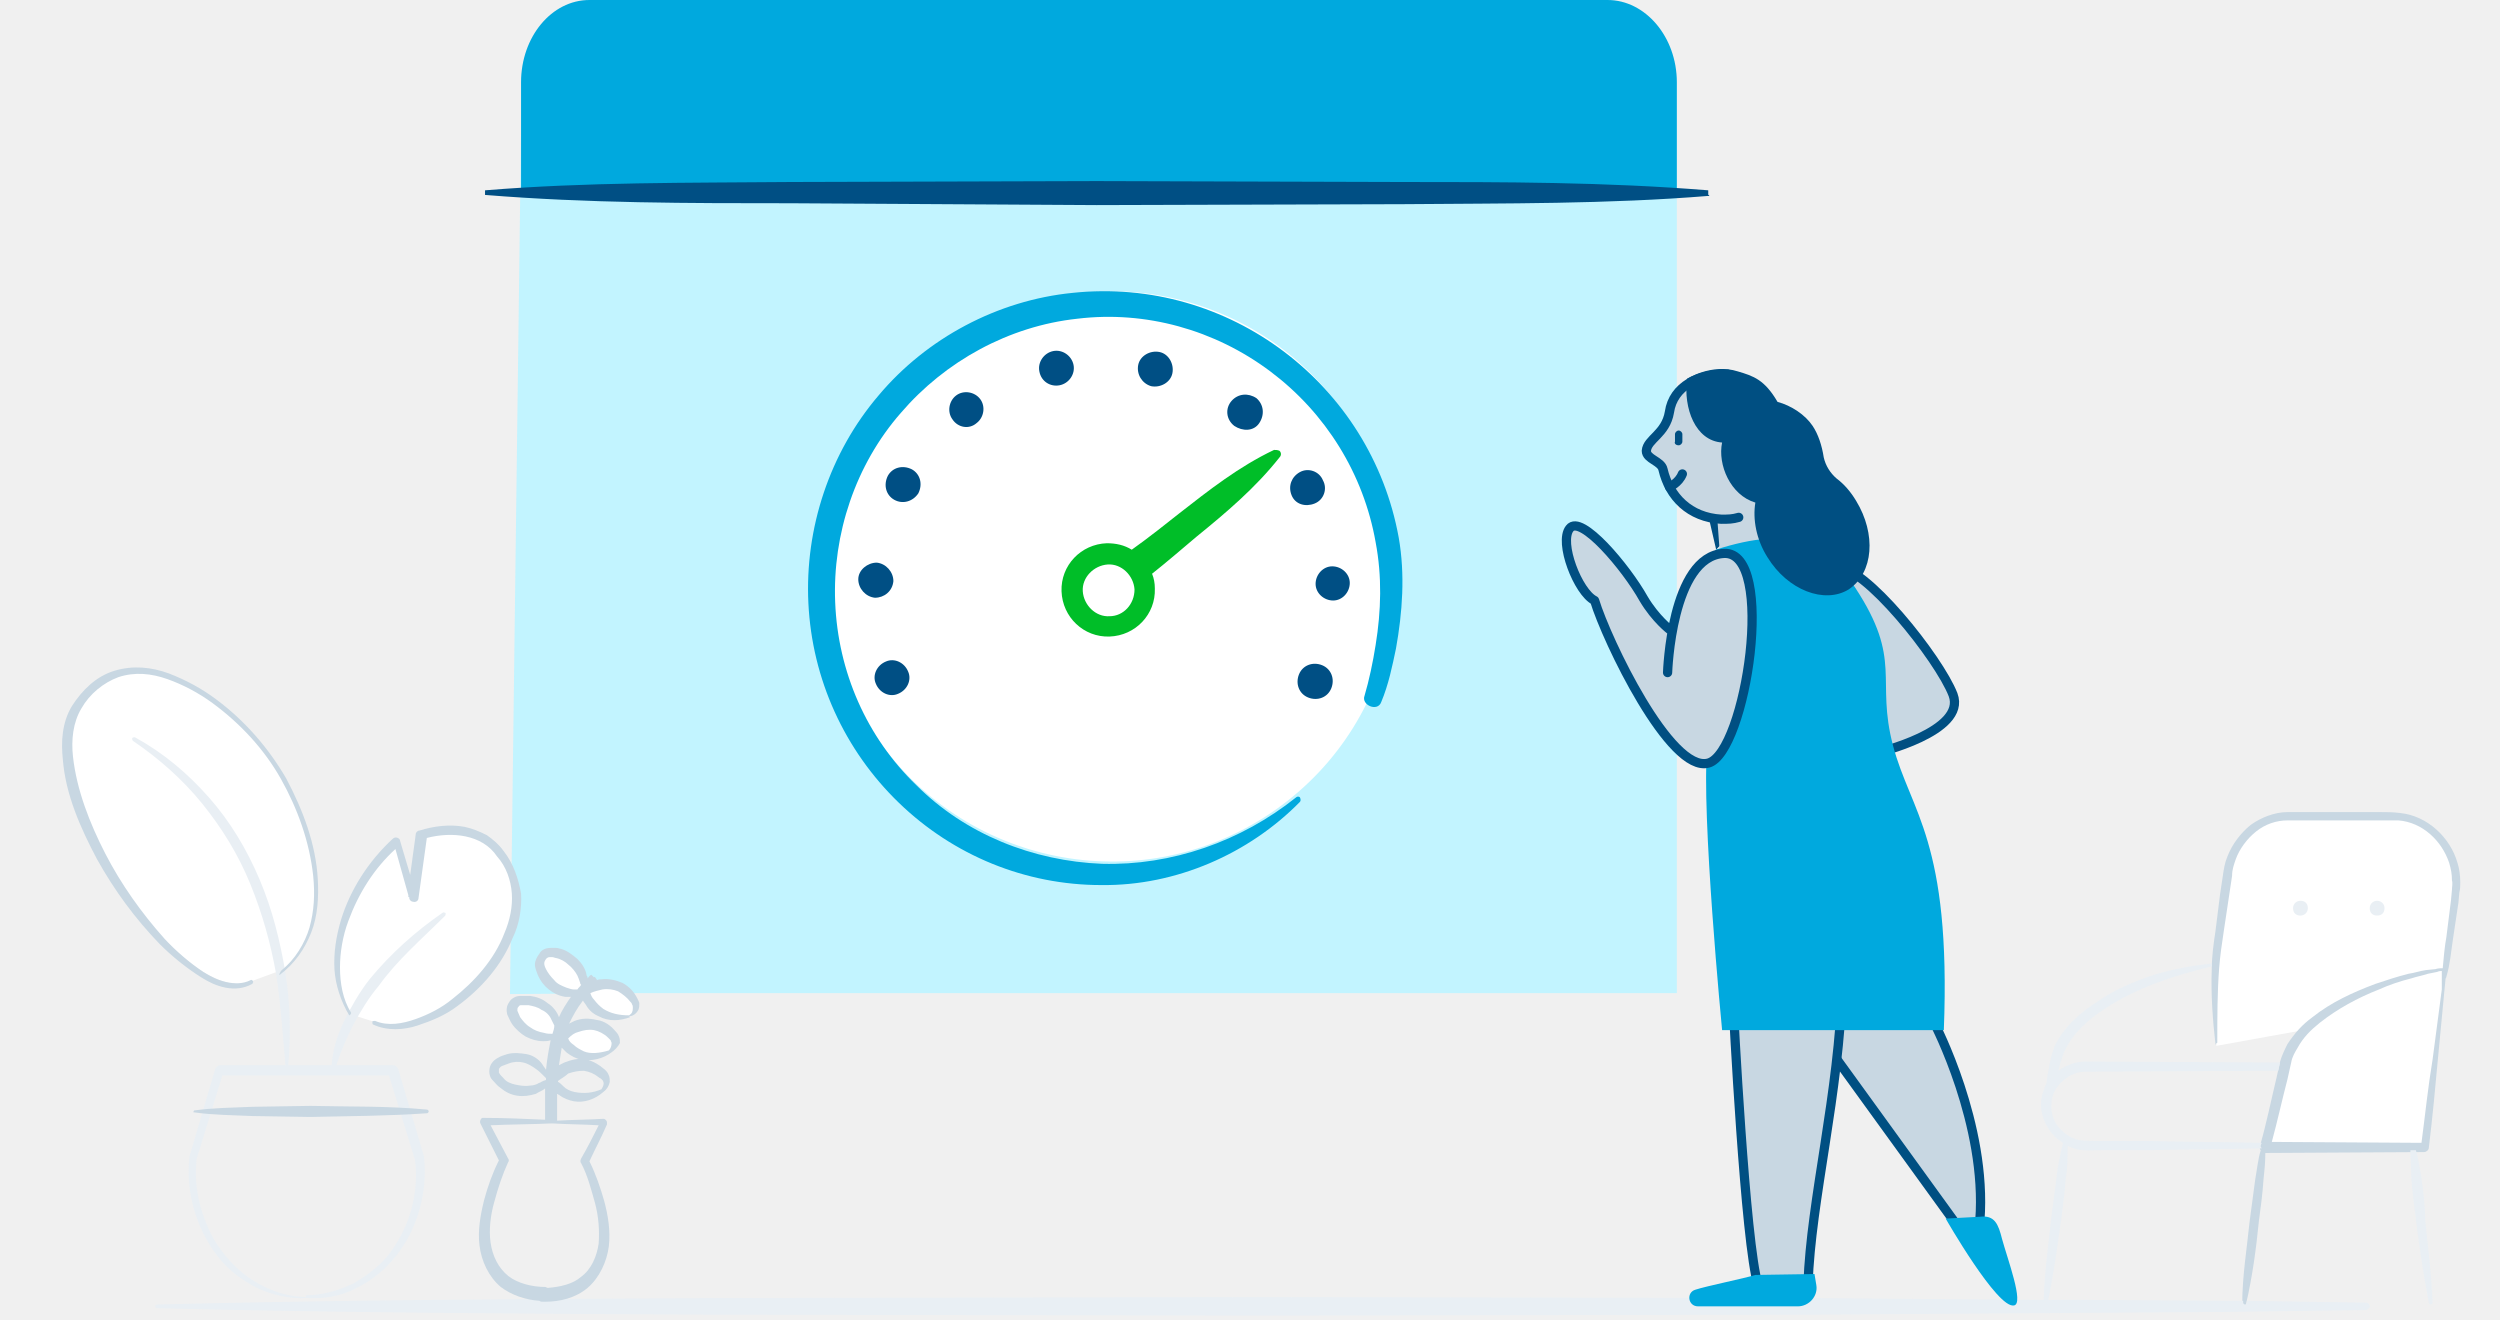
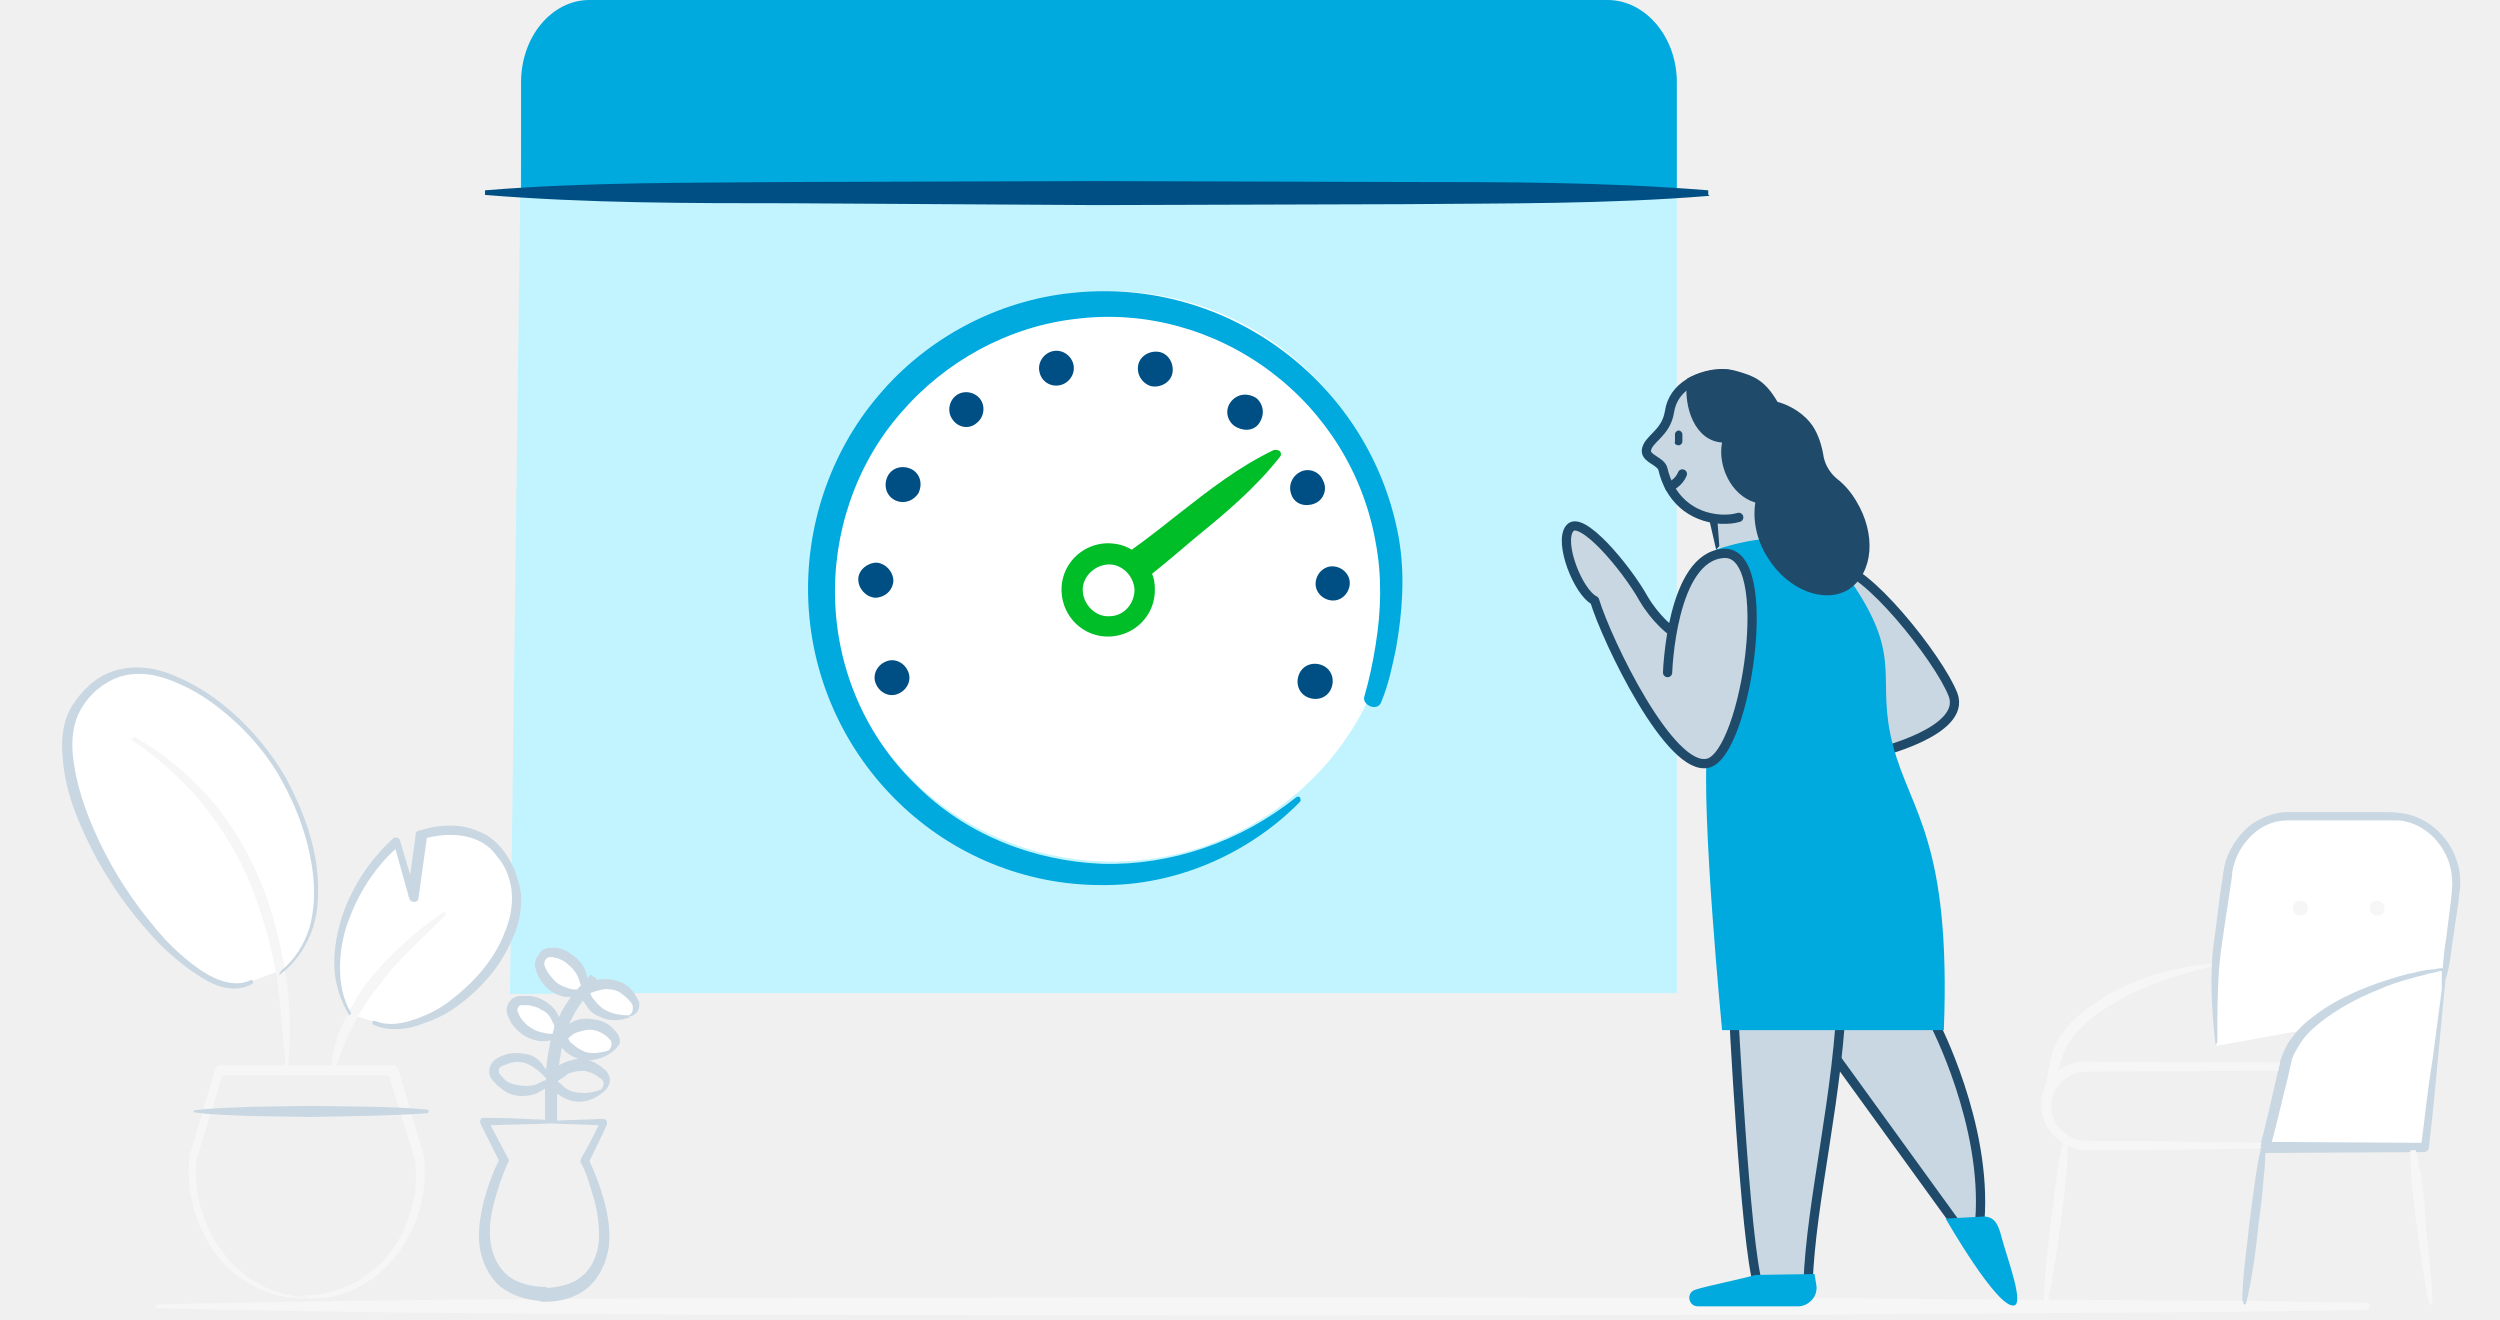
<svg xmlns="http://www.w3.org/2000/svg" id="jetpack-performance" viewBox="0 0 270.6 142.8">
-   <style>.st1{fill:#fff}.st2{fill:#00a9de}.st5,.st7{fill:#c8d7e2}.st7{stroke:#004f82;stroke-linecap:round;stroke-linejoin:round;stroke-miterlimit:10}.st10{fill:#004f82}</style>
+   <style>.st1{fill:#fff}.st2{fill:#00a9de}.st5,.st7{fill:#c8d7e2}.st7{stroke:#204A69;stroke-linecap:round;stroke-linejoin:round;stroke-miterlimit:10}.st10{fill:#204A69}</style>
  <path d="M55.2 107.6l1.2-93.8V9.1c0-4.1 3.3-7.5 7.5-7.5H174c4.1 0 7.5 3.3 7.5 7.5v98.4H67.7" fill="#c2f4ff" />
  <ellipse transform="rotate(-35.101 120.26 62.439)" class="st1" cx="120.3" cy="62.4" rx="30.8" ry="30.9" />
  <path class="st2" d="M56.4 21.2V8.9C56.4 4 59.7 0 63.8 0H174c4.1 0 7.5 4 7.5 8.9v12.3H56.4zm59.7 10.5c-8.1.8-15.8 4.9-21 11.1-5.3 6.2-8 14.4-7.6 22.5.4 8.2 3.9 15.9 9.8 21.6 5.9 5.7 13.7 8.9 21.9 8.9 8.1.1 16-3.4 21.5-9 .1-.1.1-.3 0-.5-.1-.1-.3-.1-.4 0-6 4.8-13.5 7.4-21 7.2-7.5-.3-14.8-3.2-20.1-8.5-5.4-5.2-8.5-12.3-8.8-19.8-.3-7.4 2.2-14.9 7.1-20.5 4.8-5.6 11.7-9.4 19.1-10.2 7.4-.9 14.9 1.2 20.9 5.7 6 4.5 10.1 11.1 11.4 18.5.7 3.7.6 7.4 0 11.1-.3 1.9-.7 3.8-1.2 5.5-.4 1 1.4 1.8 1.8.7.8-1.9 1.2-3.9 1.6-5.8.7-3.9 1-8 .3-12-3-16.6-18.4-28.3-35.3-26.5z" />
  <path d="M185 21.2c-11 .9-22 .8-33.1.9l-33.2.1-33.1-.2c-11 0-22 0-33.1-.9v-.5c11-.9 22-.8 33.1-.9l33.1-.1 33.1.1c11 0 22 0 33.1.9v.5h.1zM98.3 72.7c-.4-1-1.5-1.5-2.4-1.1-1 .4-1.5 1.5-1.1 2.4.4 1 1.5 1.5 2.4 1.1 1-.4 1.5-1.5 1.1-2.4zm-3.6-8c-1-.1-1.8-1-1.8-2s1-1.8 2-1.8c1 .1 1.8 1 1.8 2-.1 1.1-1 1.8-2 1.8zm2.1-10.6c-.9-.5-1.2-1.6-.7-2.6.5-.9 1.6-1.2 2.6-.7.9.5 1.2 1.6.7 2.6-.6.9-1.7 1.2-2.6.7zm6.3-8.7c-.6-.8-.4-2 .4-2.6.8-.6 2-.4 2.6.4.6.8.4 2-.4 2.6-.8.7-2 .5-2.6-.4zm9.4-5.2c-.2-1 .5-2 1.5-2.2 1-.2 2 .5 2.2 1.5.2 1-.5 2-1.5 2.2-1 .2-2-.4-2.2-1.5zm10.7-.7c.2-1 1.3-1.6 2.3-1.4s1.6 1.3 1.4 2.3c-.2 1-1.3 1.6-2.3 1.4a2 2 0 0 1-1.4-2.3zm10.1 3.9c.7-.8 1.8-.9 2.7-.3.8.7.9 1.8.3 2.7s-1.8.9-2.7.3c-.9-.7-1-1.9-.3-2.7zm7.4 7.7c.9-.5 2.1-.1 2.5.9.5.9.1 2.1-.9 2.5s-2.1.1-2.5-.9 0-2 .9-2.5zm3.5 10.2c1 0 1.9.8 1.9 1.8s-.8 1.9-1.8 1.9-1.9-.8-1.9-1.8.8-1.9 1.8-1.9zM143.1 72c1 .4 1.4 1.5 1 2.5s-1.5 1.4-2.5 1c-1-.4-1.4-1.5-1-2.5.4-1 1.5-1.4 2.5-1z" fill="#004f84" />
  <path d="M138.5 48.8c-.2-.1-.4-.1-.6-.1-3.8 1.8-7.1 4.4-10.3 6.9-1 .8-3.4 2.7-5.1 3.9-.8-.5-1.7-.7-2.7-.7-2.8.1-5 2.4-4.9 5.2.1 2.8 2.4 5 5.2 4.9s5-2.4 4.9-5.2c0-.6-.1-1.1-.3-1.6 1.4-1.1 3.5-2.9 4.8-4 3.2-2.6 6.4-5.3 9-8.6.2-.2.2-.5 0-.7zm-18.4 17.9c-1.5.1-2.8-1.2-2.9-2.7-.1-1.5 1.2-2.8 2.7-2.9 1.5-.1 2.8 1.2 2.9 2.7 0 1.6-1.2 2.9-2.7 2.9z" fill="#00be28" />
  <path class="st1" d="M239.9 113.2s-.5-5.9.1-10.2l1.1-8.3c.5-3.5 3.4-6.2 6.8-6.2H259c4.1 0 7.4 3.7 6.8 8l-1.1 8.3c-.2 1.7-1 3.2-2.1 4.3" />
  <path class="st1" d="M264.6 104.8c-9 1.2-16.4 5.8-17.2 10.1-.9 4.2-2.2 9.2-2.2 9.2h17.3l2.1-19.3z" />
  <path class="st5" d="M266 93.4c-.8-2.8-3.3-5.1-6.2-5.4-.8-.1-1.4-.1-2.1-.1h-10.1c-1.4 0-2.9.6-4 1.4-1.1.9-2 2.1-2.5 3.4-.3.7-.4 1.4-.5 2.1l-.3 2-.5 4c-.2 1.3-.4 2.8-.4 4.1-.1 2.7.1 5.5.4 8.1 0 .1.1.1.1-.1.1 0 .1 0 .1-.1 0-2.7 0-5.4.2-8 .1-1.3.3-2.7.5-4l.6-4 .3-2c0-.7.2-1.2.4-1.8.4-1.1 1.2-2.2 2.2-3 1-.8 2.2-1.2 3.4-1.2h12c2.6.2 4.7 2.2 5.5 4.6.2.7.3 1.2.3 1.9.1.3 0 .7 0 1l-.1 1.1-.5 4c-.2 1.1-.3 2.3-.4 3.4-.2 0-.5 0-.8.1l-1 .1c-.7.1-1.2.3-1.9.4-1.2.3-2.4.7-3.6 1.1-2.4.9-4.8 2-6.8 3.6-1.1.8-1.9 1.7-2.7 2.9-.3.6-.6 1.2-.8 1.9l-.4 1.8c-.6 2.5-1.1 5-1.8 7.4v.1c0 .1 0 .2.1.3-.3 1-.4 2.1-.6 3.2l-.6 4.5c-.3 3-.8 5.9-.8 9 0 .1.1.2.2.2s.2-.1.2-.2c.7-3 1.1-6 1.4-9 .2-1.5.4-3 .5-4.5.1-.9.2-1.9.2-2.9l17.2-.1c.2 0 .5-.2.5-.5.4-3.3.7-6.5 1-9.8l.8-8.4c0-.1.1-.2.1-.3.4-1.3.5-2.7.7-4l.6-4 .1-1.1c.1-.4.1-.7.1-1.1 0-.7-.1-1.5-.3-2.1zm-1.7 13.7l-1 7.6c-.5 3-.8 6-1.2 9l-16.2-.1c.6-2.2 1.1-4.5 1.7-6.8l.4-1.8c.1-.6.4-1.1.7-1.6.6-1.1 1.4-1.9 2.4-2.7 1.9-1.5 4.1-2.7 6.4-3.6 1.1-.5 2.3-.9 3.5-1.2.6-.2 1.2-.3 1.8-.5l1-.2c.2-.1.4-.1.5-.1v2z" />
  <path class="st1" d="M30.5 105c4.8-3.6 5-11.5.6-20.2S14.2 67.3 8.5 76s11.7 34 19 30.1M38 109.8c-3.1-5-1.1-13.3 5-18.7l1.7 5.9.9-6.8c2.3-.8 5.9-.8 7.9 1.3 8 8.5-6.4 21.9-13 19.1M63.8 114.1c-2.1-.2-3.1-2-3.1-2s1.3-1.5 3.4-1.3c1.1.1 1.8.7 2.3 1.2.4.5.3 1.2-.3 1.6-.6.4-1.3.7-2.3.5zm4.3-4.1c.7-.2 1-1 .7-1.5-.4-.7-1-1.4-2-1.7-1.9-.7-3.5.5-3.5.5s.5 2 2.5 2.7c.9.3 1.6.2 2.3 0zm-7.6 2s0-2.2-1.8-3.2c-.9-.5-1.8-.6-2.5-.5-.7.1-1.1.8-.9 1.3.2.7.7 1.4 1.6 2 2 1.2 3.6.4 3.6.4zm2.5-4.8s.3-2.1-1.2-3.4c-.7-.6-1.4-.8-2.1-.9-.9-.1-1.5.7-1.3 1.5.2.7.6 1.3 1.2 1.9 1.7 1.4 3.4.9 3.4.9z" />
-   <path d="M261.1 123c-.1 0 0 0 0 0zM249 97.5c-.4 0-.8.3-.8.8s.3.8.8.8c.4 0 .8-.3.8-.8s-.3-.8-.8-.8zm8.3 0c-.4 0-.8.3-.8.8s.3.8.8.8.8-.3.8-.8-.4-.8-.8-.8zM14.4 80.2c-.1-.1-.1-.2-.1-.3.1-.1.2-.1.3-.1 3.1 1.7 5.7 3.9 8 6.5s4.1 5.6 5.5 8.9 2.2 6.6 2.8 10.1c.5 3.3.6 6.6.3 10h4.7c.1-1.6.6-3.2 1.3-4.7.8-1.6 1.7-3.2 2.8-4.6 2.3-2.8 5-5.2 7.9-7.2.1-.1.2 0 .3 0 .1.1 0 .2 0 .3-2.5 2.5-5.2 4.8-7.2 7.6-1.1 1.3-2 2.8-2.8 4.3-.7 1.4-1.3 2.8-1.8 4.3h6.2c.2 0 .4.2.5.4l2.8 9.5v.1c.4 3.7-.7 7.7-3 10.6-1.1 1.4-2.6 2.7-4.3 3.5-1.6.9-3.5 1.2-5.4 1.1-1.8.1-3.7-.3-5.4-1.1-1.7-.9-3.2-2-4.3-3.5-2.3-3-3.4-6.9-3-10.6v-.1l2.8-9.5c.1-.2.3-.4.5-.4h7.1c-.3-3.3-.5-6.5-1-9.8-.6-3.4-1.5-6.6-2.8-9.8-1.3-3.2-3.1-6.1-5.2-8.7-2.1-2.6-4.7-4.9-7.5-6.8zm9.7 36.1l-2.8 9.1v-.1c-.2 1.7-.1 3.5.4 5.3.5 1.7 1.2 3.4 2.3 4.8 2.1 2.9 5.5 4.9 9.1 5v-.2c1.8 0 3.5-.5 5.2-1.3 1.5-.9 3-2 4-3.4 2.1-2.9 3.1-6.5 2.6-10.1v.1l-2.8-9.1h-18zm238 11.2c-.2-1-.3-2-.6-3h-.6c0 1 .1 2 .1 3 .1 1.5.3 3 .5 4.5.4 3.1.8 6 1.4 9 0 .1.1.2.2.2s.2-.1.2-.2c-.1-3-.5-6-.8-9 0-1.5-.2-2.9-.4-4.5zm-6 13.5l-12.9-.2v.2c0 .1-.1.2-.2.2s-.2-.1-.2-.2v-.2h-1.6l-14.9-.1h-4.6c.6-2.9 1-5.8 1.4-8.7.2-1.5.4-3 .5-4.5.2-1.1.2-2.3.2-3.5.3.2.7.3 1 .4 1 .2 1.7.1 2.6.1h5c4.2-.1 8.3-.1 12.4-.2 0-.1-.1-.1-.1-.2v-.1c0-.1.1-.2.1-.3-4.1-.1-8.3-.1-12.4-.2h-5c-.9 0-1.7 0-2.4-.1-.8-.2-1.4-.6-1.9-1.1-1.1-1-1.3-2.7-.8-4 .6-1.3 2-2.3 3.4-2.3l20-.1h.9l.2-.9h-1.1l-20-.1c-1 0-2.1.4-2.9 1l.2-.8c.2-.6.3-1 .5-1.4.9-1.9 2.6-3.4 4.3-4.5 3.5-2.3 7.5-3.6 11.6-4.6v-.3c-2.1.2-4.2.6-6.2 1.2-2.1.7-4.1 1.5-6 2.8-1.9 1.2-3.7 2.7-4.8 4.9-.2.6-.4 1.2-.5 1.7l-.3 1.6c0 .3-.1.6-.1.8-.1.2-.2.3-.2.5-.8 1.7-.3 3.8 1.1 5.2.3.3.6.5.9.7-.3 1.3-.6 2.5-.7 3.8l-.6 4.5c-.3 2.9-.7 5.7-.8 8.7l-24.8-.2-59.8-.1-59.8.1c-19.9.1-39.9.2-59.8.7-.1 0-.2.1-.2.2s.1.2.2.2c19.9.5 39.9.6 59.8.7l59.8.1 59.8-.1 29.9-.2 14.9-.1 14.9-.2c.2-.1.4-.2.4-.4s-.2-.4-.4-.4z" fill="#e9eff4" />
+   <path d="M261.1 123c-.1 0 0 0 0 0zM249 97.5c-.4 0-.8.3-.8.8s.3.8.8.8c.4 0 .8-.3.8-.8s-.3-.8-.8-.8zm8.3 0c-.4 0-.8.3-.8.8s.3.8.8.8.8-.3.8-.8-.4-.8-.8-.8zM14.4 80.2c-.1-.1-.1-.2-.1-.3.1-.1.2-.1.3-.1 3.1 1.7 5.7 3.9 8 6.5s4.1 5.6 5.5 8.9 2.2 6.6 2.8 10.1c.5 3.3.6 6.6.3 10h4.7c.1-1.6.6-3.2 1.3-4.7.8-1.6 1.7-3.2 2.8-4.6 2.3-2.8 5-5.2 7.9-7.2.1-.1.2 0 .3 0 .1.1 0 .2 0 .3-2.5 2.5-5.2 4.8-7.2 7.6-1.1 1.3-2 2.8-2.8 4.3-.7 1.4-1.3 2.8-1.8 4.3h6.2c.2 0 .4.2.5.4l2.8 9.5v.1c.4 3.7-.7 7.7-3 10.6-1.1 1.4-2.6 2.7-4.3 3.5-1.6.9-3.5 1.2-5.4 1.1-1.8.1-3.7-.3-5.4-1.1-1.7-.9-3.2-2-4.3-3.5-2.3-3-3.4-6.9-3-10.6v-.1l2.8-9.5c.1-.2.3-.4.5-.4h7.1c-.3-3.3-.5-6.5-1-9.8-.6-3.4-1.5-6.6-2.8-9.8-1.3-3.2-3.1-6.1-5.2-8.7-2.1-2.6-4.7-4.9-7.5-6.8zm9.7 36.1l-2.8 9.1v-.1c-.2 1.7-.1 3.5.4 5.3.5 1.7 1.2 3.4 2.3 4.8 2.1 2.9 5.5 4.9 9.1 5v-.2c1.8 0 3.5-.5 5.2-1.3 1.5-.9 3-2 4-3.4 2.1-2.9 3.1-6.5 2.6-10.1v.1l-2.8-9.1h-18zm238 11.2c-.2-1-.3-2-.6-3h-.6c0 1 .1 2 .1 3 .1 1.5.3 3 .5 4.5.4 3.1.8 6 1.4 9 0 .1.1.2.2.2s.2-.1.2-.2c-.1-3-.5-6-.8-9 0-1.5-.2-2.9-.4-4.5zm-6 13.5l-12.9-.2v.2c0 .1-.1.2-.2.2s-.2-.1-.2-.2v-.2h-1.6l-14.9-.1h-4.6c.6-2.9 1-5.8 1.4-8.7.2-1.5.4-3 .5-4.5.2-1.1.2-2.3.2-3.5.3.2.7.3 1 .4 1 .2 1.7.1 2.6.1h5c4.2-.1 8.3-.1 12.4-.2 0-.1-.1-.1-.1-.2v-.1c0-.1.1-.2.1-.3-4.1-.1-8.3-.1-12.4-.2h-5c-.9 0-1.7 0-2.4-.1-.8-.2-1.4-.6-1.9-1.1-1.1-1-1.3-2.7-.8-4 .6-1.3 2-2.3 3.4-2.3l20-.1h.9l.2-.9h-1.1l-20-.1c-1 0-2.1.4-2.9 1l.2-.8c.2-.6.3-1 .5-1.4.9-1.9 2.6-3.4 4.3-4.5 3.5-2.3 7.5-3.6 11.6-4.6v-.3c-2.1.2-4.2.6-6.2 1.2-2.1.7-4.1 1.5-6 2.8-1.9 1.2-3.7 2.7-4.8 4.9-.2.6-.4 1.2-.5 1.7l-.3 1.6c0 .3-.1.6-.1.8-.1.2-.2.3-.2.5-.8 1.7-.3 3.8 1.1 5.2.3.3.6.5.9.7-.3 1.3-.6 2.5-.7 3.8l-.6 4.5c-.3 2.9-.7 5.7-.8 8.7l-24.8-.2-59.8-.1-59.8.1c-19.9.1-39.9.2-59.8.7-.1 0-.2.1-.2.2s.1.2.2.2c19.9.5 39.9.6 59.8.7l59.8.1 59.8-.1 29.9-.2 14.9-.1 14.9-.2c.2-.1.4-.2.4-.4s-.2-.4-.4-.4z" fill="#F6F6F6" />
  <path class="st5" d="M21.8 105.8c-1.6-1-3.2-2.3-4.5-3.6-2.7-2.8-4.9-5.8-6.8-9.2-1.8-3.4-3.4-7-3.7-10.8-.2-1.9-.1-4 1-5.8 1.1-1.7 2.6-3.2 4.6-3.8 2-.6 4-.4 5.9.3 1.8.7 3.5 1.6 5.1 2.8 3.1 2.3 5.7 5.3 7.6 8.6 1.8 3.4 3.2 7.1 3.4 10.9.1 1.9 0 3.9-.7 5.7-.7 1.8-1.8 3.4-3.4 4.6h-.1c.2-.4.2-.4.3-.5 1.4-1.1 2.5-2.9 3-4.6.5-1.8.6-3.6.4-5.6-.4-3.7-1.7-7.3-3.5-10.5s-4.4-6-7.4-8.2c-1.5-1.1-3.2-2-4.9-2.6-1.7-.6-3.5-.8-5.3-.2-1.6.6-3.1 1.8-4 3.4-.9 1.5-1.1 3.4-.9 5.2.4 3.6 1.8 7.2 3.5 10.5s3.9 6.4 6.4 9.2c1.2 1.3 2.7 2.6 4.2 3.6.8.5 1.6.9 2.5 1.1.9.2 1.8.2 2.6-.2.1-.1.2 0 .3.1 0 .1 0 .2-.1.3-.9.5-1.9.6-2.9.4s-1.8-.6-2.6-1.1zm32.7-13.7c-.5-.7-1.1-1.2-1.8-1.7-.8-.4-1.5-.7-2.4-.9-1.6-.3-3.3-.1-4.9.4-.2 0-.4.2-.4.4l-.6 4.4-1.1-3.7c0-.1 0-.1-.1-.2-.2-.2-.5-.2-.7 0-2.6 2.4-4.6 5.5-5.6 8.8-.5 1.7-.8 3.5-.7 5.3.1 1.7.7 3.5 1.6 5 0 0 .1 0 .2-.2v-.1c-.9-1.4-1.2-3.2-1.2-4.9 0-1.6.3-3.4.9-5 1.1-3 2.8-5.7 5.1-7.8l1.4 5v.2h.1v.1c0 .2.2.4.4.4.3.1.6-.1.6-.4l.9-6.5c2.7-.7 6-.4 7.6 2 1 1.1 1.5 2.6 1.6 4 .1 1.4-.2 2.9-.8 4.3-1.1 2.9-3.3 5.3-5.6 7.1-1.2 1-2.6 1.7-4 2.2-1.4.5-3 .8-4.4.2-.1 0-.3 0-.3.1s0 .3.1.3c1.5.7 3.3.6 4.8.1s3-1.1 4.3-2.1c2.6-1.9 4.8-4.4 6-7.4.7-1.4 1-3.2.9-4.8-.3-1.6-.8-3.2-1.9-4.6zm-8.3 28c-4.2-.4-8.4-.3-12.6-.4l-6.3.1c-2.1.1-4.2.1-6.3.4-.1.2-.1.2 0 .2 2.1.3 4.2.3 6.3.4l6.3.1c4.2-.1 8.4-.1 12.6-.4.1 0 .2-.1.2-.2s-.1-.2-.2-.2zm-25.3.1zm0 0zM69 108.1c-.4-.8-.9-1.3-1.6-1.7-.7-.3-1.5-.5-2.3-.4-.2 0-.3 0-.5.1 0-.1 0-.1-.1-.2-.1-.2-.2-.2-.2-.1l-.3-.3c-.2.1-.3.3-.4.4 0-.1 0-.2-.1-.3-.1-.7-.5-1.3-1-1.8-.6-.5-1.1-.9-1.8-1.1-.1 0-.3-.1-.5-.1h-.6c-.5 0-1 .2-1.2.6-.3.4-.5.8-.5 1.2s.2.8.3 1.1c.3.7.7 1.2 1.2 1.6.5.4 1.1.7 1.8.8h.6c-.5.7-1 1.5-1.3 2.2-.2-.6-.7-1.2-1.2-1.5-.6-.5-1.2-.7-1.9-.8h-1.1c-.5 0-1 .3-1.2.7-.3.4-.3.9-.2 1.3.2.4.3.7.5 1 .4.6 1 1.1 1.5 1.4.6.3 1.2.5 1.9.5.2 0 .5 0 .8-.1-.2 1-.4 2.1-.5 3.2-.1-.2-.3-.4-.4-.6-.4-.6-1.1-1-1.7-1.1s-1.4-.2-2.1 0c-.3.1-.7.2-1 .4-.4.2-.8.6-.9 1.1-.1.5 0 1 .3 1.3.3.3.5.6.8.8.6.5 1.2.8 1.9.9.7.1 1.3 0 2-.2.3-.2.6-.3.9-.5l.1-.1v3.4c-2.2-.1-4.4-.2-6.6-.2h-.2c-.2.1-.3.4-.2.6l2 4c-.7 1.4-1.2 2.8-1.6 4.3-.4 1.6-.7 3.3-.5 4.9.2 1.7 1 3.4 2.3 4.5 1.2.9 2.7 1.4 4.2 1.5.1.1.2.1.4.1h.2c1.6 0 3.3-.4 4.6-1.5 1.3-1.1 2.1-2.9 2.3-4.5.2-1.7-.1-3.4-.5-4.9-.4-1.4-.9-2.9-1.6-4.3.6-1.3 1.3-2.6 1.9-4v-.2c0-.2-.2-.4-.4-.4-1.6.1-3.3.1-5 .2v-2.9c.1 0 .1.1.2.1.5.4 1.1.6 1.6.7 1.1.2 2.3-.2 3.2-1 .3-.2.6-.6.7-1.1 0-.2 0-.5-.1-.7-.1-.3-.3-.5-.4-.6-.6-.5-1.3-1-2.1-1.1-.8-.2-1.5 0-2.3.3l-.6.3c.1-.7.2-1.3.3-1.9l.5.5c.5.4 1.1.7 1.6.8 1.1.2 2.4-.1 3.3-.8.3-.2.7-.6.9-1 0-.2 0-.5-.1-.7-.1-.3-.3-.5-.4-.6-.5-.6-1.2-1.1-2-1.2-.9-.2-1.6-.2-2.4.1l-.6.3c.4-.8.8-1.6 1.5-2.5.1.2.3.4.4.6.3.5.8.9 1.3 1.1 1.1.6 2.3.5 3.4.1l-.1-.1c.4 0 .8-.3 1-.7.1-.2.1-.5.1-.7 0-.1-.1-.3-.2-.5zm-6.4 3.6c.6-.2 1.1-.3 1.7-.2.5.1 1.1.4 1.5.8l.3.3c0 .1.1.2.1.3 0 .3-.1.6-.3.8-1 .3-2 .4-2.7.1-.4-.2-.8-.4-1.1-.7-.3-.2-.5-.4-.6-.7.4-.4.7-.6 1.1-.7zm-.5-4.6c-.2 0-.5-.1-.8-.2-.5-.2-1-.4-1.3-.8-.4-.4-.7-.8-.9-1.2-.3-.6-.2-.8 0-1.1.1-.1.2-.2.4-.2H59.8c.1 0 .3.1.4.1.5.1 1 .4 1.3.7.4.3.8.8 1 1.2.1.2.2.5.3.8 0 .1 0 .1.1.2-.1.2-.3.3-.4.5h-.4zm-2.3 4.8c-.3 0-.6 0-.9-.1-.6-.1-1.1-.3-1.5-.6-.5-.3-.8-.7-1.1-1.1-.1-.2-.2-.5-.3-.7 0-.2 0-.3.1-.4.1-.1.1-.2.3-.2h.8c.5.1 1 .2 1.4.5.5.2.9.6 1.1 1.1l.3.6c0 .3-.1.6-.2.9zm-1 5.1l-.2.1c-.1.1-.3.1-.4.2-.2.1-.5.2-.8.2-.6.1-1.1 0-1.6-.1s-1-.3-1.3-.7c-.2-.2-.4-.4-.5-.6v-.4c.1-.1.1-.2.3-.3.3-.1.5-.2.8-.3.5-.2 1.1-.2 1.5-.1.5.1 1 .4 1.4.7.3.2.5.4.7.6l.3.3.1.1v.2l-.3.1zm6 17.6c-.2 1.4-.8 2.8-1.9 3.6-.9.8-2.3 1.1-3.6 1.2-.1 0-.2-.1-.3-.1-1.4 0-3-.4-4-1.2-1.1-.9-1.7-2.2-1.9-3.6-.2-1.4 0-3 .4-4.4.4-1.5.9-3 1.5-4.3.1-.1.1-.3 0-.4l-1.9-3.6c2.2-.1 4.4-.1 6.6-.2h.1c1.7.1 3.3.1 5 .2-.6 1.2-1.2 2.4-1.9 3.6-.1.2-.1.4 0 .5.7 1.3 1.1 2.9 1.5 4.3.4 1.5.5 3 .4 4.4zm-3.3-18.4c.6-.2 1.1-.3 1.7-.3.6.1 1.1.3 1.6.7.1.1.2.1.3.2.1.1.2.2.2.3.1.2 0 .5-.2.8-.9.4-1.9.5-2.9.3-.5-.1-.9-.3-1.2-.6-.2-.2-.4-.4-.6-.5v-.1c.4-.3.8-.5 1.1-.8zm6.6-6.3c-1.1 0-2-.2-2.8-.7-.4-.3-.7-.6-1-1-.2-.2-.3-.4-.4-.7.4-.2.9-.3 1.3-.4.6-.1 1.2 0 1.7.2.5.3 1 .7 1.3 1.1.1.1.2.2.2.3.1.1.1.3.1.4 0 .4-.1.6-.4.8z" />
  <path class="st7" d="M209.4 110.8s5.7 10.9 4.9 21.3l-.9 2.7-18.1-25" />
  <path class="st7" d="M187.6 108.8s1.3 25.9 2.7 30.3l5.4-.1c.3-9.1 3.4-20.7 3.7-32.4M198.7 61.4c3-.4 11.2 9.9 12.7 13.8 1.5 4-8.3 6.3-8.3 6.3" />
-   <path d="M185.4 56.2c1.3.3 2.8-.1 2.8-.1.1 0 .1.1.1.1l-2.3 2.4-.6-2.6" fill="#004f82" stroke="#004f82" stroke-width=".876" stroke-miterlimit="10" />
+   <path d="M185.4 56.2c1.3.3 2.8-.1 2.8-.1.1 0 .1.1.1.1l-2.3 2.4-.6-2.6" fill="#204A69" stroke="#204A69" stroke-width=".876" stroke-miterlimit="10" />
  <path class="st5" d="M192.4 63.3h-6l-1-13.8h7z" />
  <path class="st7" d="M187 40.5c-3.1-.1-5.9 1.3-6.3 4.1-.4 2.4-2.4 2.9-2.5 4.2 0 .9 1.6 1.1 1.8 2 .7 3 2.9 5.2 6.3 5.4.8 0 1.2 0 1.9-.2" />
-   <path d="M182.1 51.3c-.4 1-1.4 1.4-1.4 1.4" fill="none" stroke="#004f82" stroke-linecap="round" stroke-linejoin="round" stroke-miterlimit="10" />
+   <path d="M182.1 51.3c-.4 1-1.4 1.4-1.4 1.4" fill="none" stroke="#204A69" stroke-linecap="round" stroke-linejoin="round" stroke-miterlimit="10" />
  <path class="st10" d="M181.7 48.2c.2 0 .4-.2.4-.4V47c0-.2-.2-.4-.4-.4s-.4.2-.4.4v.8c-.1.2.1.4.4.4z" />
  <path class="st2" d="M185.7 59.5c8.4-2.7 11.9-.7 15.1 4.1 5.2 7.9 2.2 9.9 4.1 17.1 1.9 7.2 6.3 10.3 5.5 30.8h-24s-2.3-23.7-1.6-30.6M210.6 131.9s5.6 9.8 7.4 9.4c1.1-.2-.7-5-1.3-7.2-.4-1.6-.8-2.6-2.4-2.4l-3.7.2z" />
  <path class="st7" d="M180.8 68.2s-1.6-1.2-2.9-3.4c-1.9-3.4-6.8-9.2-8-7.6-1.2 1.5.9 6.9 2.7 7.8 1.3 4.3 8.2 18.7 12.3 17.6s7.4-23 1.7-22.7c-5.7.3-6.1 12.9-6.1 12.9" />
  <path class="st10" d="M200.9 54.2c-.6-1-1.3-1.8-2.1-2.4-.7-.6-1.2-1.4-1.4-2.3-.2-1.3-.6-2.5-1.2-3.4-.8-1.2-2.3-2.2-3.8-2.6-1.4-2.4-2.6-2.8-4.3-3.3-2.8-.9-5.5.8-5.5.8-.4 3.2.9 6.7 3.8 6.9-.5 2.4.9 5.7 3.6 6.5-.3 1.8.1 4 1.3 5.9 2.2 3.6 6.2 5.1 8.8 3.5 2.7-1.8 3-6 .8-9.6z" />
  <path class="st2" d="M190 138c-1.3.4-5.3 1.2-6.5 1.6-1 .3-.8 1.8.3 1.8h10.8c1.2 0 2.2-1.1 2-2.3l-.2-1.2-6.4.1z" />
</svg>
